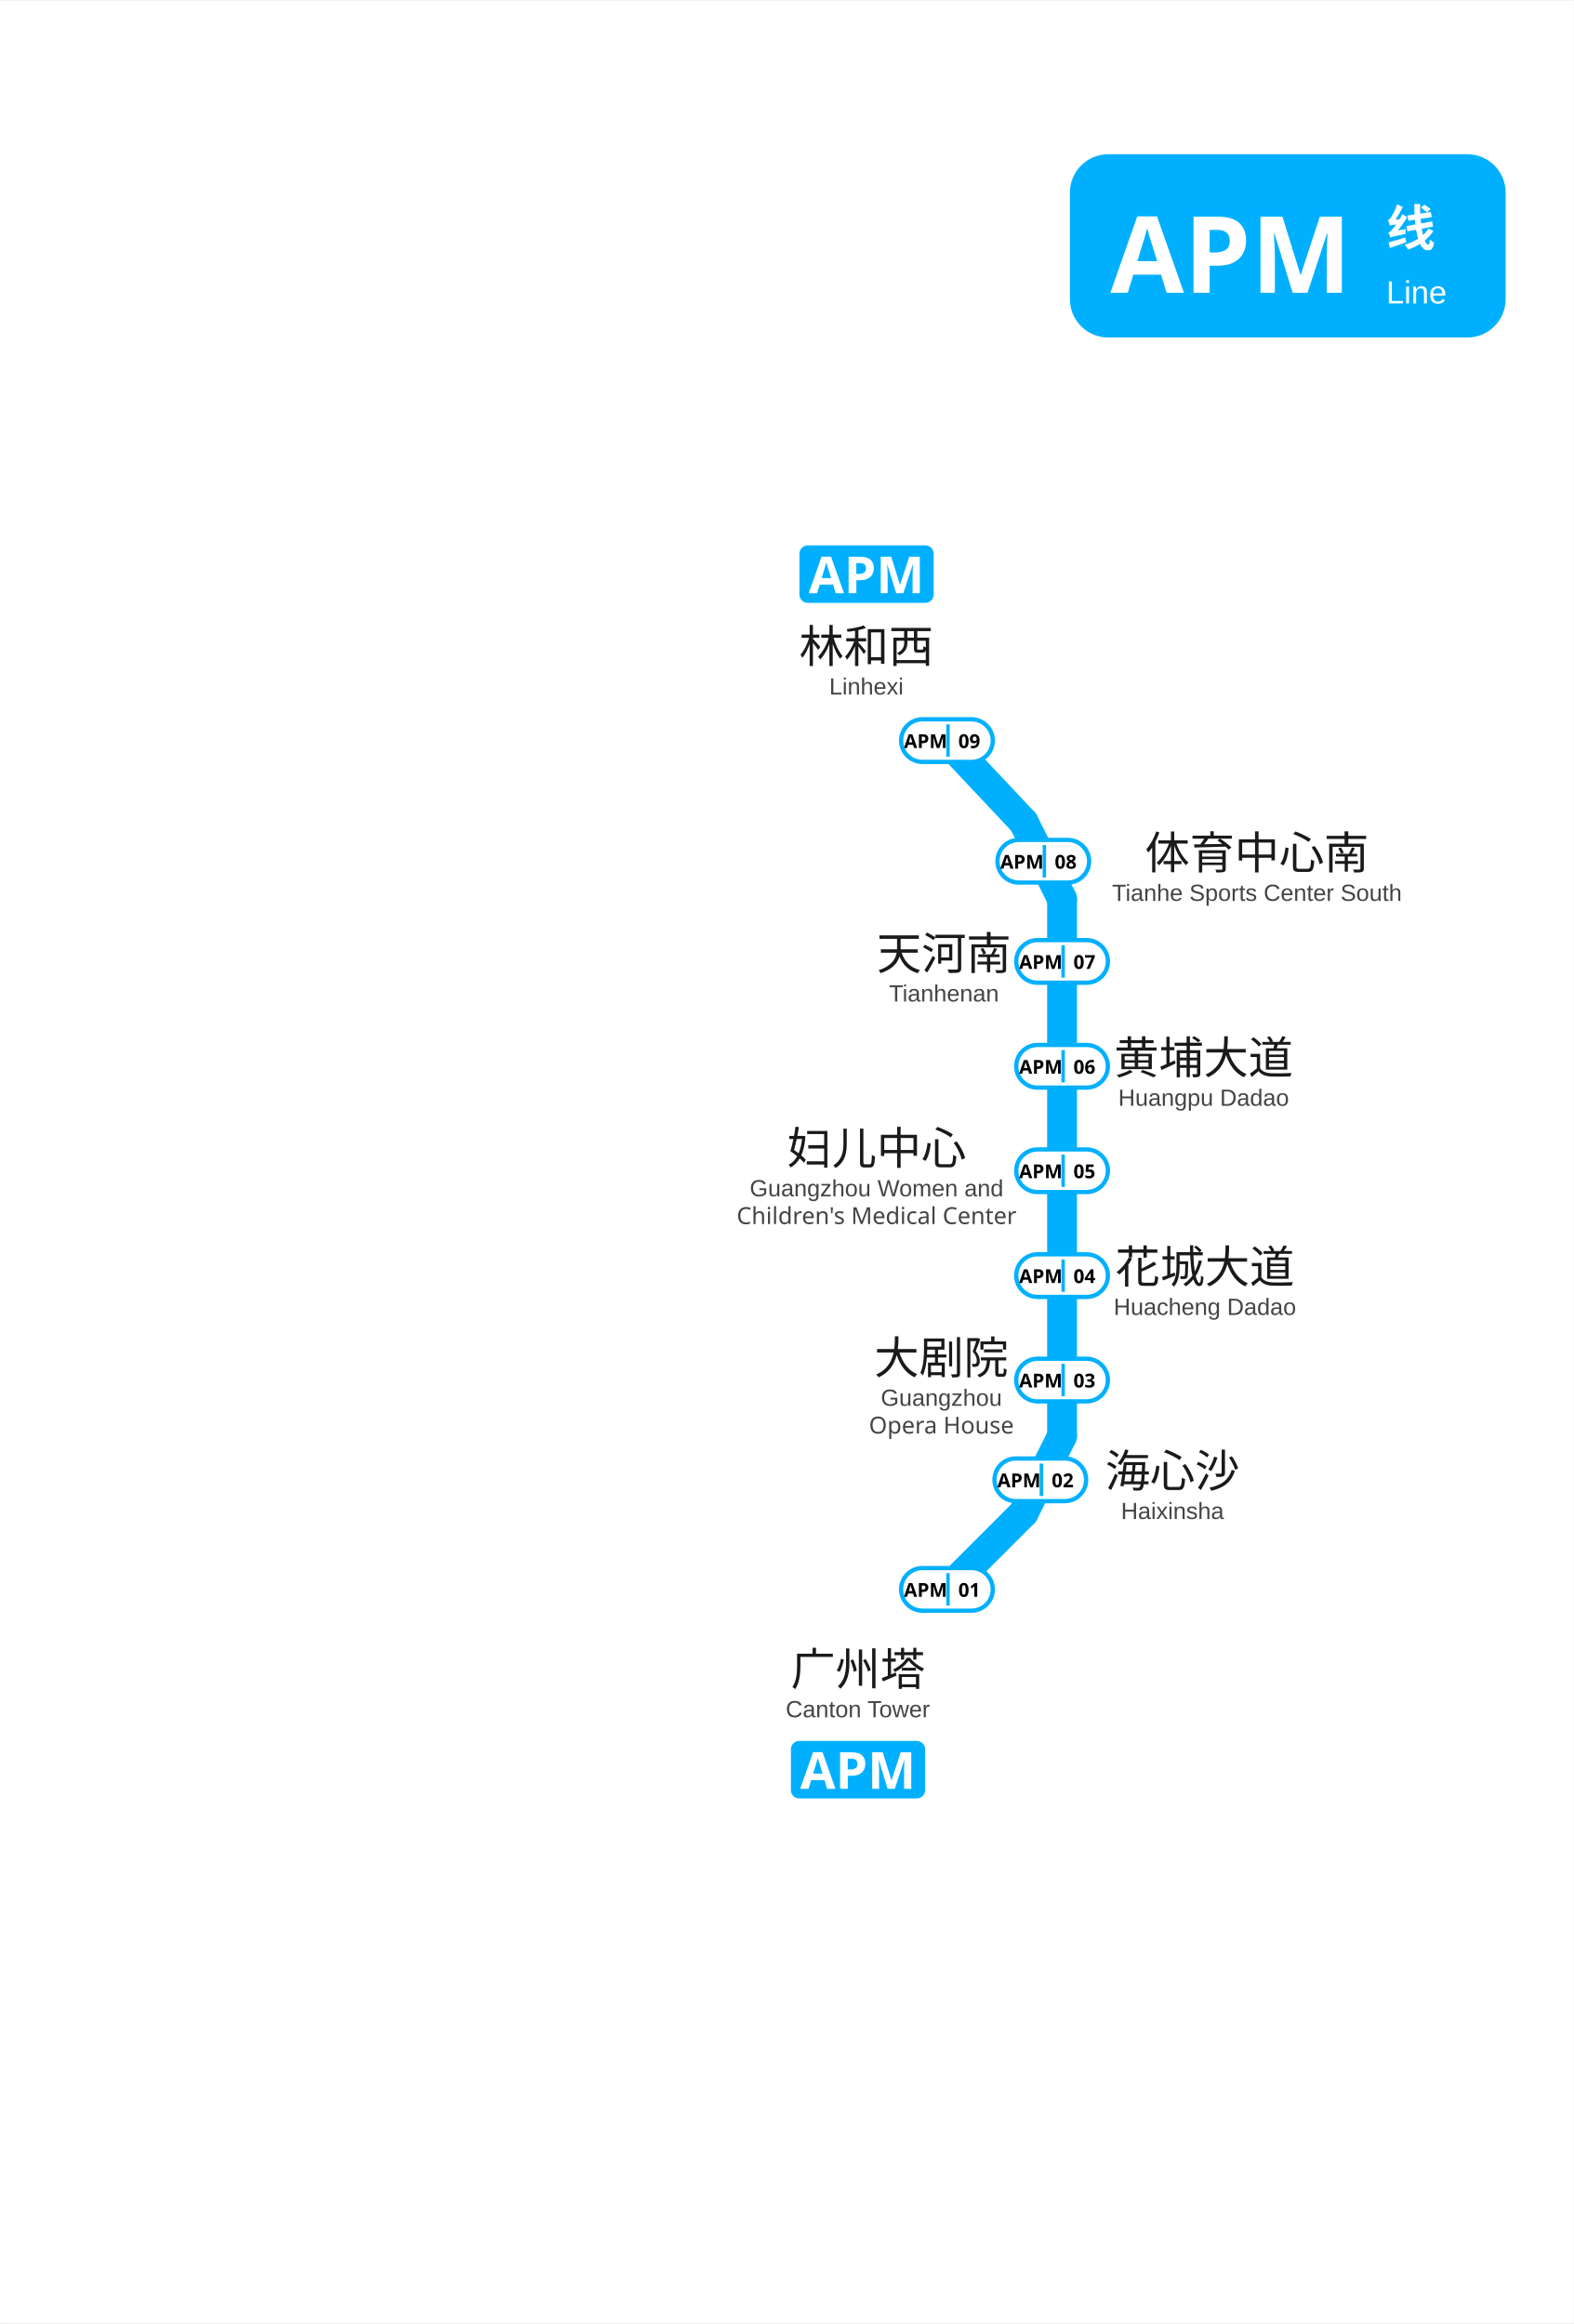
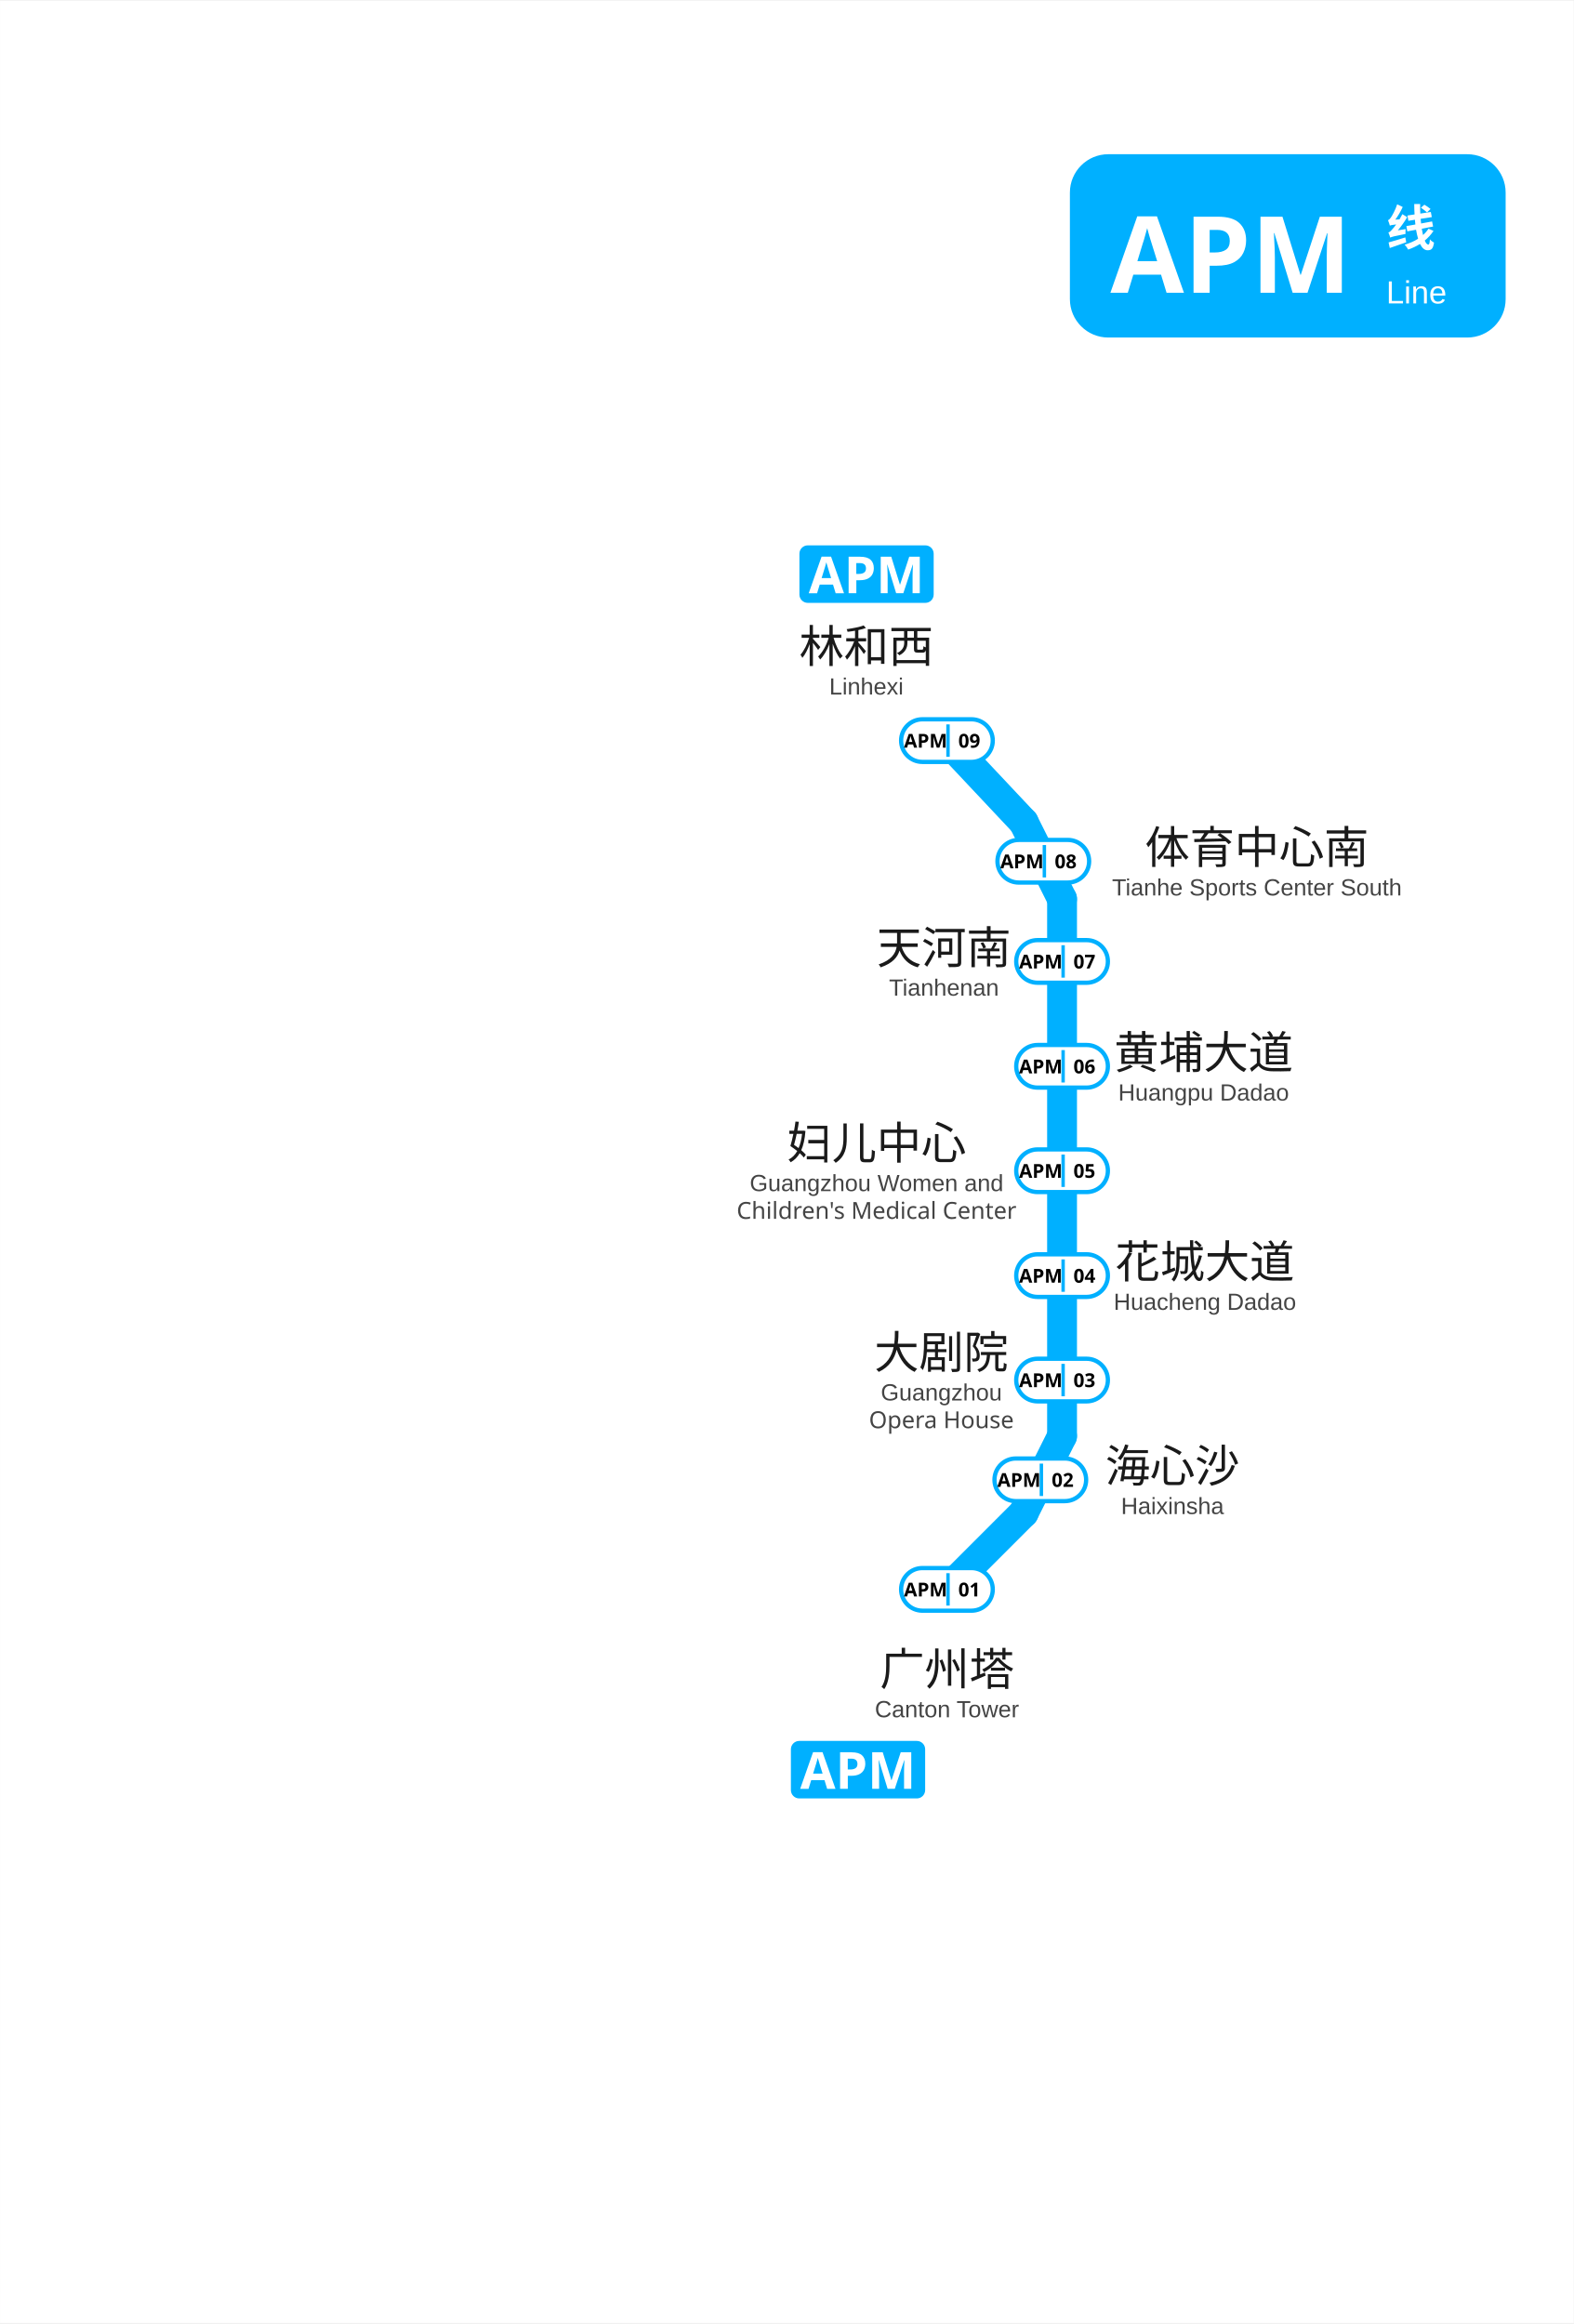
<svg xmlns="http://www.w3.org/2000/svg" viewBox="1438.4 727.6 369.1 544.7" data-pins="体育中心南,大剧院,天河南,妇儿中心,广州塔,林和西,海心沙,花城大道,黄埔大道" width="369" height="545">
  <rect x="1438.417" y="727.552" width="369.083" height="544.731" fill="#ffffff" />
  <g id="走廊">
    <line x1="1687.50" y1="938.25" x2="1687.50" y2="1064.25" style="fill:none;stroke:#00B0FF;stroke-width:7;stroke-linecap:round" />
    <line x1="1687.50" y1="1064.25" x2="1678.50" y2="1082.25" style="fill:none;stroke:#00B0FF;stroke-width:7;stroke-linecap:round" />
    <line x1="1678.50" y1="1082.25" x2="1660.50" y2="1100.25" style="fill:none;stroke:#00B0FF;stroke-width:7;stroke-linecap:round" />
    <line x1="1678.50" y1="920.25" x2="1660.50" y2="901.10" style="fill:none;stroke:#00B0FF;stroke-width:7;stroke-linecap:round" />
    <line x1="1687.50" y1="938.25" x2="1678.50" y2="920.25" style="fill:none;stroke:#00B0FF;stroke-width:7;stroke-linecap:round" />
  </g>
  <g id="线路徽标">
    <g data-badge="header" transform="translate(1689.34 763.552)" data-ink="#FFFFFF" data-box="1689.3,763.6,1791.5,806.6" data-chip="1689.3,763.6,1791.5,806.6">
      <rect x="0" y="0" width="102.2" height="43.0" rx="9.0" fill="#00B0FF" />
      <text x="9.5" y="32.5" font-family="'Microsoft YaHei', sans-serif" font-size="25" font-weight="bold" fill="#FFFFFF">APM</text>
      <text x="74.2" y="21.5" font-family="'Microsoft YaHei', sans-serif" font-size="11.5" font-weight="600" fill="#FFFFFF">线</text>
      <text x="74.2" y="35.0" font-family="Arial, sans-serif" font-size="7.5" fill="#FFFFFF">Line</text>
    </g>
    <g data-badge="chip" transform="translate(1623.9 1135.75)" data-box="1623.9,1135.7,1655.4,1149.2">
      <path d="M29.54 13.49h-27.59c-1.07 0 -1.95 -0.88 -1.95 -1.95v-9.59c0 -1.07 0.88 -1.95 1.95 -1.95h27.59c1.07 0 1.95 0.88 1.95 1.95v9.59C31.49 12.61 30.61 13.49 29.54 13.49z" fill="#00B0FF" />
      <path d="M8.5 11.24l-0.62 -2.04h-3.12l-0.62 2.04h-1.96l3.02 -8.6h2.22l3.04 8.6H8.5zM7.44 7.68l-0.62 -1.99c-0.04 -0.14 -0.09 -0.31 -0.16 -0.52s-0.13 -0.42 -0.19 -0.64s-0.12 -0.4 -0.16 -0.56c-0.04 0.16 -0.09 0.36 -0.16 0.59c-0.07 0.24 -0.13 0.46 -0.19 0.67s-0.11 0.36 -0.14 0.45l-0.61 1.99H7.44z" fill="#FFFFFF" />
      <path d="M14.27 2.67c1.1 0 1.91 0.24 2.42 0.71c0.51 0.48 0.76 1.13 0.76 1.96c0 0.5 -0.1 0.97 -0.31 1.4c-0.21 0.43 -0.55 0.78 -1.04 1.04c-0.48 0.26 -1.14 0.4 -1.97 0.4h-0.78v3.05h-1.81v-8.57H14.27zM14.17 4.16h-0.83v2.54h0.6c0.51 0 0.92 -0.1 1.22 -0.31s0.45 -0.53 0.45 -0.99C15.61 4.58 15.13 4.16 14.17 4.16z" fill="#FFFFFF" />
      <path d="M22.69 11.24l-2.06 -6.72h-0.05c0.01 0.16 0.02 0.4 0.04 0.72s0.03 0.66 0.05 1.03s0.02 0.7 0.02 0.98v3.98h-1.62v-8.57h2.47l2.03 6.55h0.04l2.15 -6.55h2.47v8.57h-1.69v-4.06c0 -0.27 0.01 -0.58 0.02 -0.94c0.01 -0.35 0.02 -0.69 0.04 -1c0.01 -0.32 0.02 -0.55 0.03 -0.71h-0.05l-2.21 6.71H22.69z" fill="#FFFFFF" />
    </g>
    <g data-badge="chip" transform="translate(1625.9 855.303)" data-box="1625.9,855.3,1657.4,868.8">
      <path d="M29.54 13.49h-27.59c-1.07 0 -1.95 -0.88 -1.95 -1.95v-9.59c0 -1.07 0.88 -1.95 1.95 -1.95h27.59c1.07 0 1.95 0.88 1.95 1.95v9.59C31.49 12.61 30.61 13.49 29.54 13.49z" fill="#00B0FF" />
      <path d="M8.5 11.24l-0.62 -2.04h-3.12l-0.62 2.04h-1.96l3.02 -8.6h2.22l3.04 8.6H8.5zM7.44 7.68l-0.62 -1.99c-0.04 -0.14 -0.09 -0.31 -0.16 -0.52s-0.13 -0.42 -0.19 -0.64s-0.12 -0.4 -0.16 -0.56c-0.04 0.16 -0.09 0.36 -0.16 0.59c-0.07 0.24 -0.13 0.46 -0.19 0.67s-0.11 0.36 -0.14 0.45l-0.61 1.99H7.44z" fill="#FFFFFF" />
      <path d="M14.27 2.67c1.1 0 1.91 0.24 2.42 0.71c0.51 0.48 0.76 1.13 0.76 1.96c0 0.5 -0.1 0.97 -0.31 1.4c-0.21 0.43 -0.55 0.78 -1.04 1.04c-0.48 0.26 -1.14 0.4 -1.97 0.4h-0.78v3.05h-1.81v-8.57H14.27zM14.17 4.16h-0.83v2.54h0.6c0.51 0 0.92 -0.1 1.22 -0.31s0.45 -0.53 0.45 -0.99C15.61 4.58 15.13 4.16 14.17 4.16z" fill="#FFFFFF" />
      <path d="M22.69 11.24l-2.06 -6.72h-0.05c0.01 0.16 0.02 0.4 0.04 0.72s0.03 0.66 0.05 1.03s0.02 0.7 0.02 0.98v3.98h-1.62v-8.57h2.47l2.03 6.55h0.04l2.15 -6.55h2.47v8.57h-1.69v-4.06c0 -0.27 0.01 -0.58 0.02 -0.94c0.01 -0.35 0.02 -0.69 0.04 -1c0.01 -0.32 0.02 -0.55 0.03 -0.71h-0.05l-2.21 6.71H22.69z" fill="#FFFFFF" />
    </g>
  </g>
  <g id="站名标注" font-family="'Microsoft YaHei', 'PingFang SC', sans-serif">
-     <text x="1639.60" y="1122.70" text-anchor="middle" font-size="10.5" font-weight="500" fill="#1a1a1a">广州塔</text>
-     <text x="1639.60" y="1130.20" text-anchor="middle" font-size="5.5" font-family="Arial, sans-serif" fill="#444444">Canton Tower</text>
-     <text x="1713.40" y="1076.20" text-anchor="middle" font-size="10.5" font-weight="500" fill="#1a1a1a">海心沙</text>
-     <text x="1713.40" y="1083.70" text-anchor="middle" font-size="5.5" font-family="Arial, sans-serif" fill="#444444">Haixinsha</text>
-     <text x="1659.20" y="1049.64" text-anchor="middle" font-size="10.5" font-weight="500" fill="#1a1a1a">大剧院</text>
-     <text x="1659.20" y="1057.14" text-anchor="middle" font-size="5.5" font-family="Arial, sans-serif" fill="#444444">Guangzhou</text>
-     <text x="1659.20" y="1063.64" text-anchor="middle" font-size="5.5" fill="#444444">Opera House</text>
-     <text x="1721.00" y="1028.32" text-anchor="middle" font-size="10.5" font-weight="500" fill="#1a1a1a">花城大道</text>
-     <text x="1721.00" y="1035.82" text-anchor="middle" font-size="5.5" font-family="Arial, sans-serif" fill="#444444">Huacheng Dadao</text>
-     <text x="1644.00" y="1000.50" text-anchor="middle" font-size="10.5" font-weight="500" fill="#1a1a1a">妇儿中心</text>
-     <text x="1644.00" y="1008.00" text-anchor="middle" font-size="5.5" font-family="Arial, sans-serif" fill="#444444">Guangzhou Women and</text>
-     <text x="1644.00" y="1014.50" text-anchor="middle" font-size="5.5" fill="#444444">Children's Medical Center</text>
-     <text x="1720.70" y="979.26" text-anchor="middle" font-size="10.5" font-weight="500" fill="#1a1a1a">黄埔大道</text>
-     <text x="1720.70" y="986.76" text-anchor="middle" font-size="5.5" font-family="Arial, sans-serif" fill="#444444">Huangpu Dadao</text>
-     <text x="1659.80" y="954.80" text-anchor="middle" font-size="10.5" font-weight="500" fill="#1a1a1a">天河南</text>
-     <text x="1659.80" y="962.30" text-anchor="middle" font-size="5.5" font-family="Arial, sans-serif" fill="#444444">Tianhenan</text>
-     <text x="1733.20" y="931.20" text-anchor="middle" font-size="10.5" font-weight="500" fill="#1a1a1a">体育中心南</text>
-     <text x="1733.20" y="938.70" text-anchor="middle" font-size="5.5" font-family="Arial, sans-serif" fill="#444444">Tianhe Sports Center South</text>
+     <text x="1660.50" y="1122.70" text-anchor="middle" font-size="10.5" font-weight="500" fill="#1a1a1a">广州塔</text>
+     <text x="1660.50" y="1130.20" text-anchor="middle" font-size="5.5" font-family="Arial, sans-serif" fill="#444444">Canton Tower</text>
+     <text x="1713.40" y="1075.03" text-anchor="middle" font-size="10.5" font-weight="500" fill="#1a1a1a">海心沙</text>
+     <text x="1713.40" y="1082.53" text-anchor="middle" font-size="5.5" font-family="Arial, sans-serif" fill="#444444">Haixinsha</text>
+     <text x="1659.20" y="1048.38" text-anchor="middle" font-size="10.5" font-weight="500" fill="#1a1a1a">大剧院</text>
+     <text x="1659.20" y="1055.88" text-anchor="middle" font-size="5.5" font-family="Arial, sans-serif" fill="#444444">Guangzhou</text>
+     <text x="1659.20" y="1062.38" text-anchor="middle" font-size="5.5" fill="#444444">Opera House</text>
+     <text x="1721.00" y="1027.13" text-anchor="middle" font-size="10.5" font-weight="500" fill="#1a1a1a">花城大道</text>
+     <text x="1721.00" y="1034.63" text-anchor="middle" font-size="5.5" font-family="Arial, sans-serif" fill="#444444">Huacheng Dadao</text>
+     <text x="1644.00" y="999.28" text-anchor="middle" font-size="10.5" font-weight="500" fill="#1a1a1a">妇儿中心</text>
+     <text x="1644.00" y="1006.78" text-anchor="middle" font-size="5.5" font-family="Arial, sans-serif" fill="#444444">Guangzhou Women and</text>
+     <text x="1644.00" y="1013.28" text-anchor="middle" font-size="5.5" fill="#444444">Children's Medical Center</text>
+     <text x="1720.70" y="978.03" text-anchor="middle" font-size="10.5" font-weight="500" fill="#1a1a1a">黄埔大道</text>
+     <text x="1720.70" y="985.53" text-anchor="middle" font-size="5.5" font-family="Arial, sans-serif" fill="#444444">Huangpu Dadao</text>
+     <text x="1659.80" y="953.43" text-anchor="middle" font-size="10.5" font-weight="500" fill="#1a1a1a">天河南</text>
+     <text x="1659.80" y="960.93" text-anchor="middle" font-size="5.5" font-family="Arial, sans-serif" fill="#444444">Tianhenan</text>
+     <text x="1733.20" y="929.93" text-anchor="middle" font-size="10.5" font-weight="500" fill="#1a1a1a">体育中心南</text>
+     <text x="1733.20" y="937.43" text-anchor="middle" font-size="5.5" font-family="Arial, sans-serif" fill="#444444">Tianhe Sports Center South</text>
    <text x="1641.60" y="882.80" text-anchor="middle" font-size="10.5" font-weight="500" fill="#1a1a1a">林和西</text>
    <text x="1641.60" y="890.30" text-anchor="middle" font-size="5.5" font-family="Arial, sans-serif" fill="#444444">Linhexi</text>
  </g>
  <g id="编号牌" font-family="'Microsoft YaHei', 'PingFang SC', sans-serif">
    <rect x="1649.75" y="1095.20" width="21.50" height="10.00" rx="5.00" fill="#FFFFFF" stroke="#00B0FF" stroke-width="1.0" />
    <line x1="1660.75" y1="1096.40" x2="1660.75" y2="1104.00" stroke="#00B0FF" stroke-width="0.8" />
-     <text x="1655.50" y="1100.20" text-anchor="middle" dominant-baseline="central" textLength="7.90" lengthAdjust="spacingAndGlyphs" font-size="4.5" font-weight="700" fill="#000000">APM</text>
-     <text x="1665.75" y="1100.20" text-anchor="middle" dominant-baseline="central" font-size="4.5" font-weight="700" fill="#000000">01</text>
+     <text x="1655.50" y="1100.11" text-anchor="middle" dominant-baseline="central" textLength="7.90" lengthAdjust="spacingAndGlyphs" font-size="4.5" font-weight="700" fill="#000000">APM</text>
+     <text x="1665.75" y="1100.11" text-anchor="middle" dominant-baseline="central" font-size="4.5" font-weight="700" fill="#000000">01</text>
    <rect x="1671.65" y="1069.50" width="21.50" height="10.00" rx="5.00" fill="#FFFFFF" stroke="#00B0FF" stroke-width="1.0" />
    <line x1="1682.65" y1="1070.70" x2="1682.65" y2="1078.30" stroke="#00B0FF" stroke-width="0.8" />
-     <text x="1677.40" y="1074.50" text-anchor="middle" dominant-baseline="central" textLength="7.90" lengthAdjust="spacingAndGlyphs" font-size="4.5" font-weight="700" fill="#000000">APM</text>
-     <text x="1687.65" y="1074.50" text-anchor="middle" dominant-baseline="central" font-size="4.5" font-weight="700" fill="#000000">02</text>
+     <text x="1677.40" y="1074.41" text-anchor="middle" dominant-baseline="central" textLength="7.90" lengthAdjust="spacingAndGlyphs" font-size="4.5" font-weight="700" fill="#000000">APM</text>
+     <text x="1687.65" y="1074.41" text-anchor="middle" dominant-baseline="central" font-size="4.5" font-weight="700" fill="#000000">02</text>
    <rect x="1676.75" y="1046.10" width="21.50" height="10.00" rx="5.00" fill="#FFFFFF" stroke="#00B0FF" stroke-width="1.0" />
    <line x1="1687.75" y1="1047.30" x2="1687.75" y2="1054.90" stroke="#00B0FF" stroke-width="0.8" />
-     <text x="1682.50" y="1051.10" text-anchor="middle" dominant-baseline="central" textLength="7.90" lengthAdjust="spacingAndGlyphs" font-size="4.5" font-weight="700" fill="#000000">APM</text>
-     <text x="1692.75" y="1051.10" text-anchor="middle" dominant-baseline="central" font-size="4.5" font-weight="700" fill="#000000">03</text>
+     <text x="1682.50" y="1051.01" text-anchor="middle" dominant-baseline="central" textLength="7.90" lengthAdjust="spacingAndGlyphs" font-size="4.5" font-weight="700" fill="#000000">APM</text>
+     <text x="1692.75" y="1051.01" text-anchor="middle" dominant-baseline="central" font-size="4.5" font-weight="700" fill="#000000">03</text>
    <rect x="1676.75" y="1021.60" width="21.50" height="10.00" rx="5.00" fill="#FFFFFF" stroke="#00B0FF" stroke-width="1.0" />
    <line x1="1687.75" y1="1022.80" x2="1687.75" y2="1030.40" stroke="#00B0FF" stroke-width="0.8" />
-     <text x="1682.50" y="1026.60" text-anchor="middle" dominant-baseline="central" textLength="7.90" lengthAdjust="spacingAndGlyphs" font-size="4.5" font-weight="700" fill="#000000">APM</text>
-     <text x="1692.75" y="1026.60" text-anchor="middle" dominant-baseline="central" font-size="4.5" font-weight="700" fill="#000000">04</text>
+     <text x="1682.50" y="1026.51" text-anchor="middle" dominant-baseline="central" textLength="7.90" lengthAdjust="spacingAndGlyphs" font-size="4.5" font-weight="700" fill="#000000">APM</text>
+     <text x="1692.75" y="1026.51" text-anchor="middle" dominant-baseline="central" font-size="4.5" font-weight="700" fill="#000000">04</text>
    <rect x="1676.75" y="997.00" width="21.50" height="10.00" rx="5.00" fill="#FFFFFF" stroke="#00B0FF" stroke-width="1.0" />
    <line x1="1687.75" y1="998.20" x2="1687.75" y2="1005.80" stroke="#00B0FF" stroke-width="0.8" />
-     <text x="1682.50" y="1002.00" text-anchor="middle" dominant-baseline="central" textLength="7.90" lengthAdjust="spacingAndGlyphs" font-size="4.5" font-weight="700" fill="#000000">APM</text>
-     <text x="1692.75" y="1002.00" text-anchor="middle" dominant-baseline="central" font-size="4.5" font-weight="700" fill="#000000">05</text>
+     <text x="1682.50" y="1001.91" text-anchor="middle" dominant-baseline="central" textLength="7.90" lengthAdjust="spacingAndGlyphs" font-size="4.5" font-weight="700" fill="#000000">APM</text>
+     <text x="1692.75" y="1001.91" text-anchor="middle" dominant-baseline="central" font-size="4.5" font-weight="700" fill="#000000">05</text>
    <rect x="1676.75" y="972.50" width="21.50" height="10.00" rx="5.00" fill="#FFFFFF" stroke="#00B0FF" stroke-width="1.0" />
    <line x1="1687.75" y1="973.70" x2="1687.75" y2="981.30" stroke="#00B0FF" stroke-width="0.8" />
-     <text x="1682.50" y="977.50" text-anchor="middle" dominant-baseline="central" textLength="7.90" lengthAdjust="spacingAndGlyphs" font-size="4.5" font-weight="700" fill="#000000">APM</text>
-     <text x="1692.75" y="977.50" text-anchor="middle" dominant-baseline="central" font-size="4.5" font-weight="700" fill="#000000">06</text>
+     <text x="1682.50" y="977.41" text-anchor="middle" dominant-baseline="central" textLength="7.90" lengthAdjust="spacingAndGlyphs" font-size="4.5" font-weight="700" fill="#000000">APM</text>
+     <text x="1692.75" y="977.41" text-anchor="middle" dominant-baseline="central" font-size="4.5" font-weight="700" fill="#000000">06</text>
    <rect x="1676.75" y="947.90" width="21.50" height="10.00" rx="5.00" fill="#FFFFFF" stroke="#00B0FF" stroke-width="1.0" />
    <line x1="1687.75" y1="949.10" x2="1687.75" y2="956.70" stroke="#00B0FF" stroke-width="0.8" />
-     <text x="1682.50" y="952.90" text-anchor="middle" dominant-baseline="central" textLength="7.90" lengthAdjust="spacingAndGlyphs" font-size="4.5" font-weight="700" fill="#000000">APM</text>
-     <text x="1692.75" y="952.90" text-anchor="middle" dominant-baseline="central" font-size="4.5" font-weight="700" fill="#000000">07</text>
+     <text x="1682.50" y="952.81" text-anchor="middle" dominant-baseline="central" textLength="7.90" lengthAdjust="spacingAndGlyphs" font-size="4.5" font-weight="700" fill="#000000">APM</text>
+     <text x="1692.75" y="952.81" text-anchor="middle" dominant-baseline="central" font-size="4.5" font-weight="700" fill="#000000">07</text>
    <rect x="1672.35" y="924.40" width="21.50" height="10.00" rx="5.00" fill="#FFFFFF" stroke="#00B0FF" stroke-width="1.0" />
    <line x1="1683.35" y1="925.60" x2="1683.35" y2="933.20" stroke="#00B0FF" stroke-width="0.8" />
-     <text x="1678.10" y="929.40" text-anchor="middle" dominant-baseline="central" textLength="7.90" lengthAdjust="spacingAndGlyphs" font-size="4.5" font-weight="700" fill="#000000">APM</text>
-     <text x="1688.35" y="929.40" text-anchor="middle" dominant-baseline="central" font-size="4.5" font-weight="700" fill="#000000">08</text>
+     <text x="1678.10" y="929.31" text-anchor="middle" dominant-baseline="central" textLength="7.90" lengthAdjust="spacingAndGlyphs" font-size="4.5" font-weight="700" fill="#000000">APM</text>
+     <text x="1688.35" y="929.31" text-anchor="middle" dominant-baseline="central" font-size="4.5" font-weight="700" fill="#000000">08</text>
    <rect x="1649.75" y="896.10" width="21.50" height="10.00" rx="5.00" fill="#FFFFFF" stroke="#00B0FF" stroke-width="1.0" />
    <line x1="1660.75" y1="897.30" x2="1660.75" y2="904.90" stroke="#00B0FF" stroke-width="0.8" />
-     <text x="1655.50" y="901.10" text-anchor="middle" dominant-baseline="central" textLength="7.90" lengthAdjust="spacingAndGlyphs" font-size="4.5" font-weight="700" fill="#000000">APM</text>
-     <text x="1665.75" y="901.10" text-anchor="middle" dominant-baseline="central" font-size="4.5" font-weight="700" fill="#000000">09</text>
+     <text x="1655.50" y="901.01" text-anchor="middle" dominant-baseline="central" textLength="7.90" lengthAdjust="spacingAndGlyphs" font-size="4.5" font-weight="700" fill="#000000">APM</text>
+     <text x="1665.75" y="901.01" text-anchor="middle" dominant-baseline="central" font-size="4.5" font-weight="700" fill="#000000">09</text>
  </g>
</svg>
